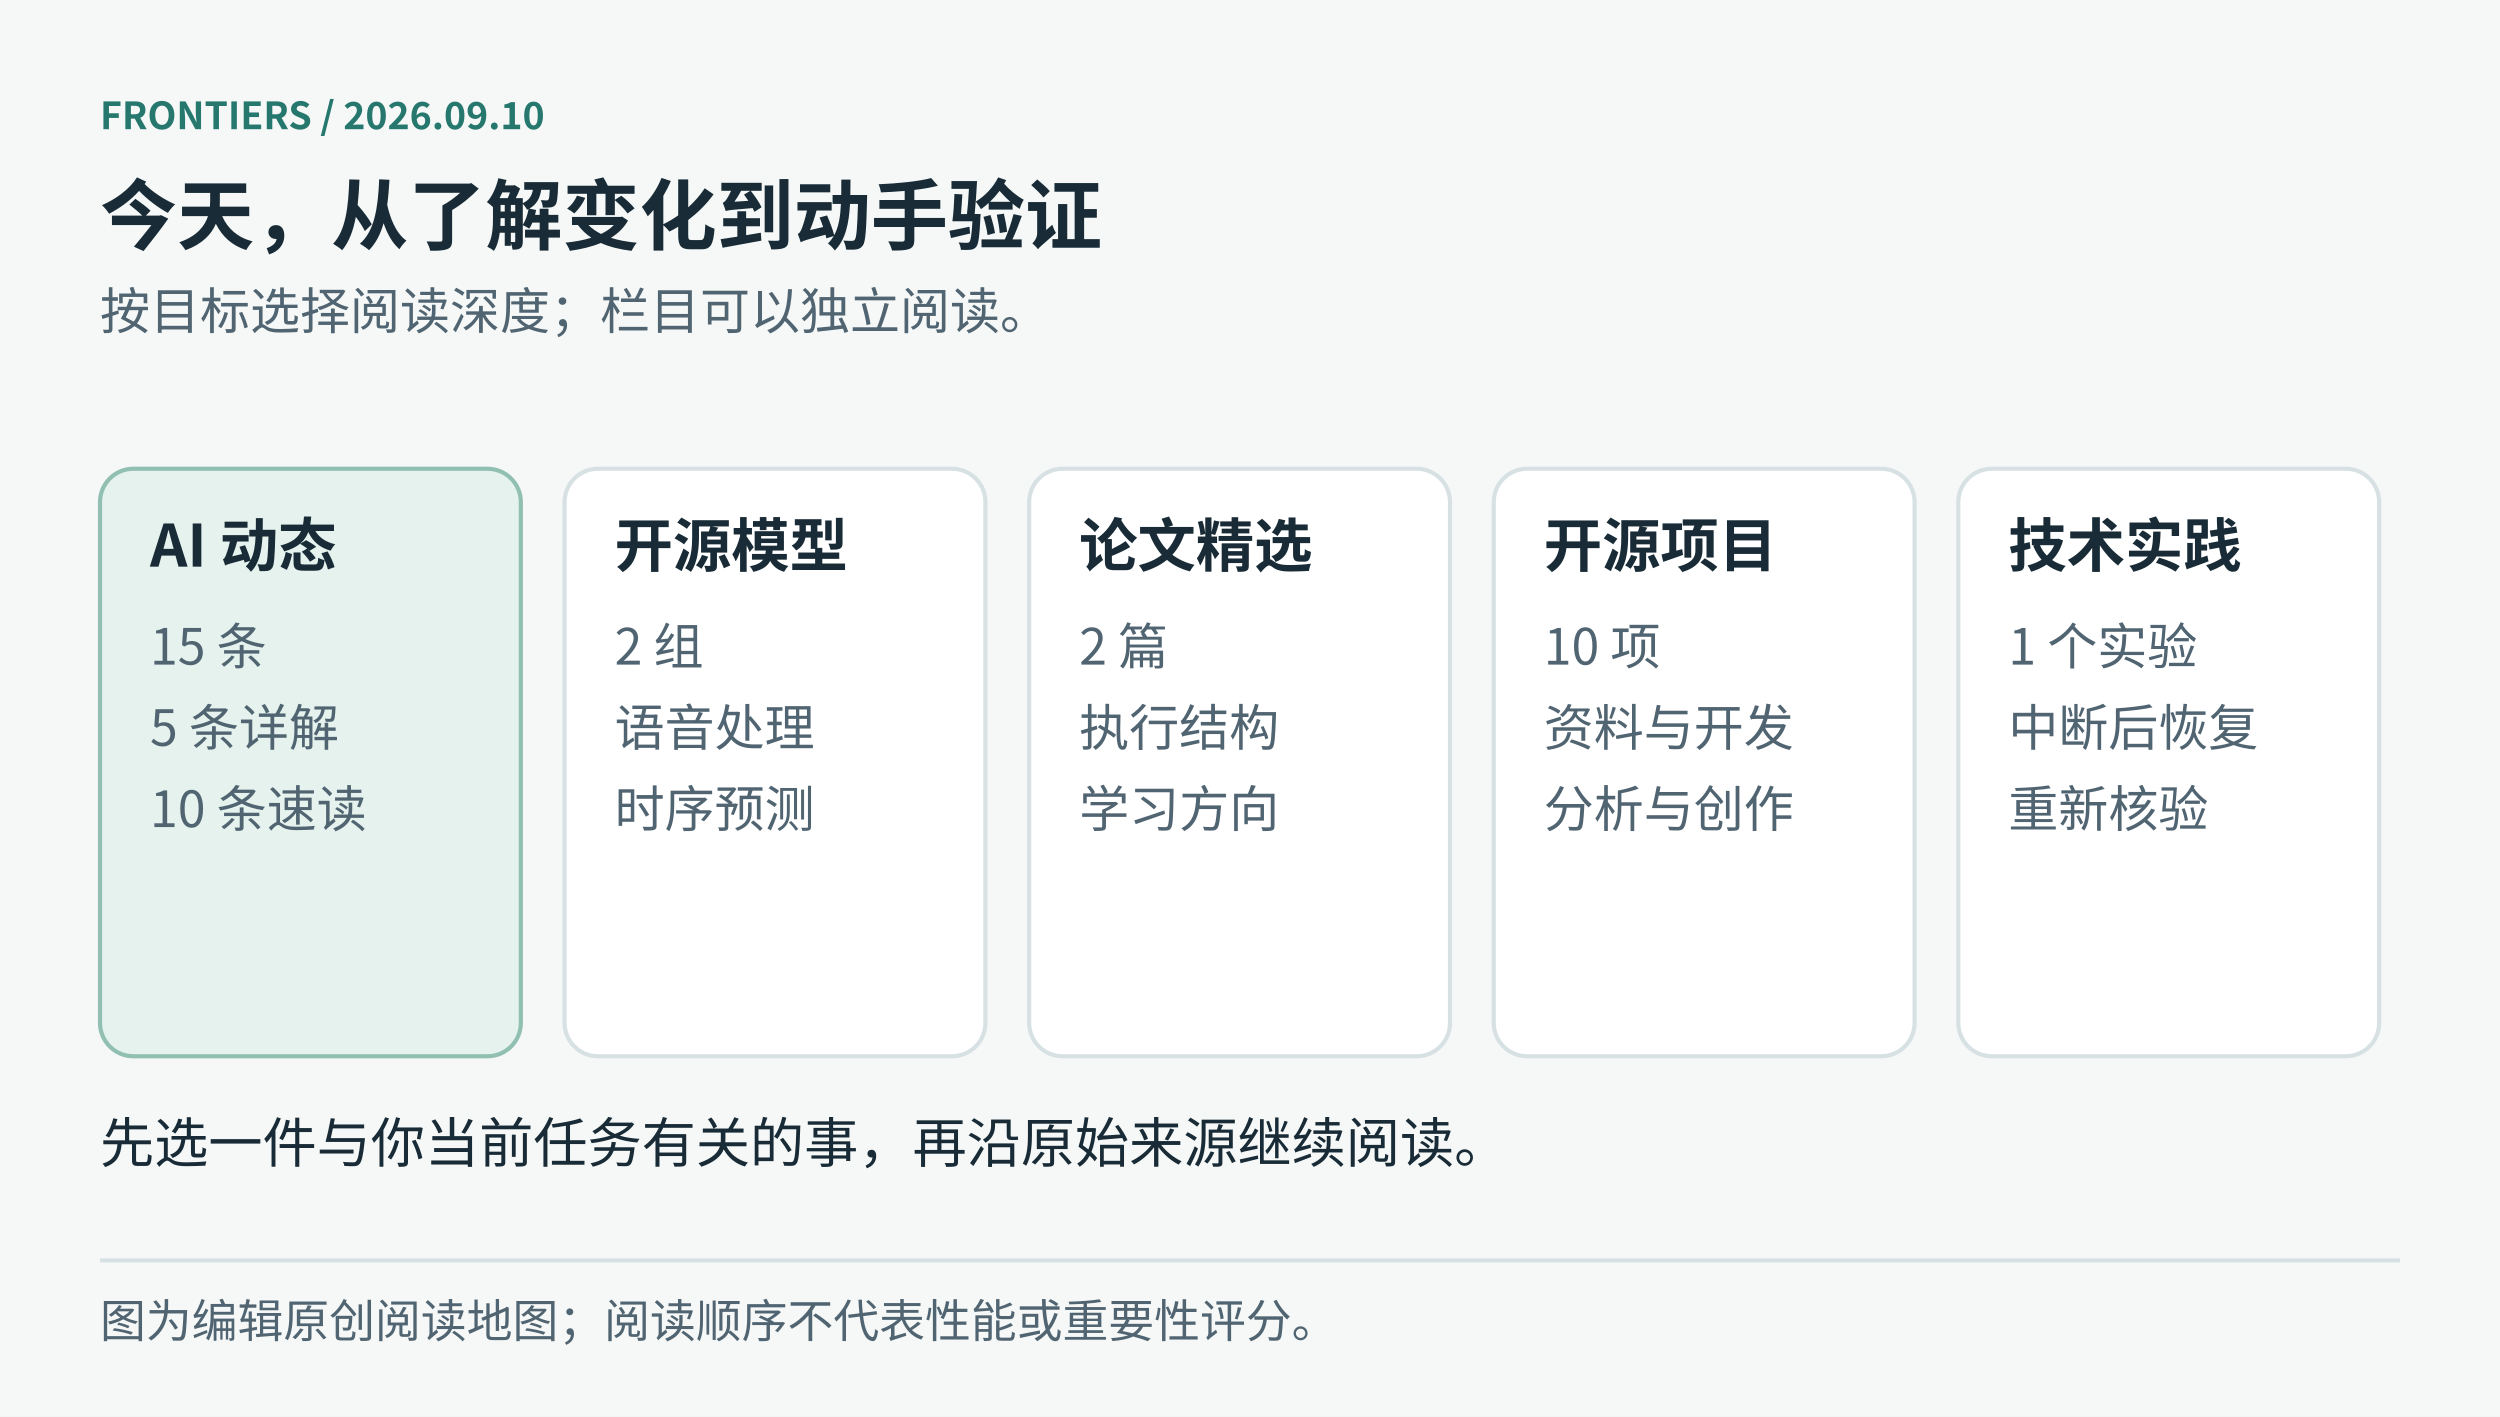
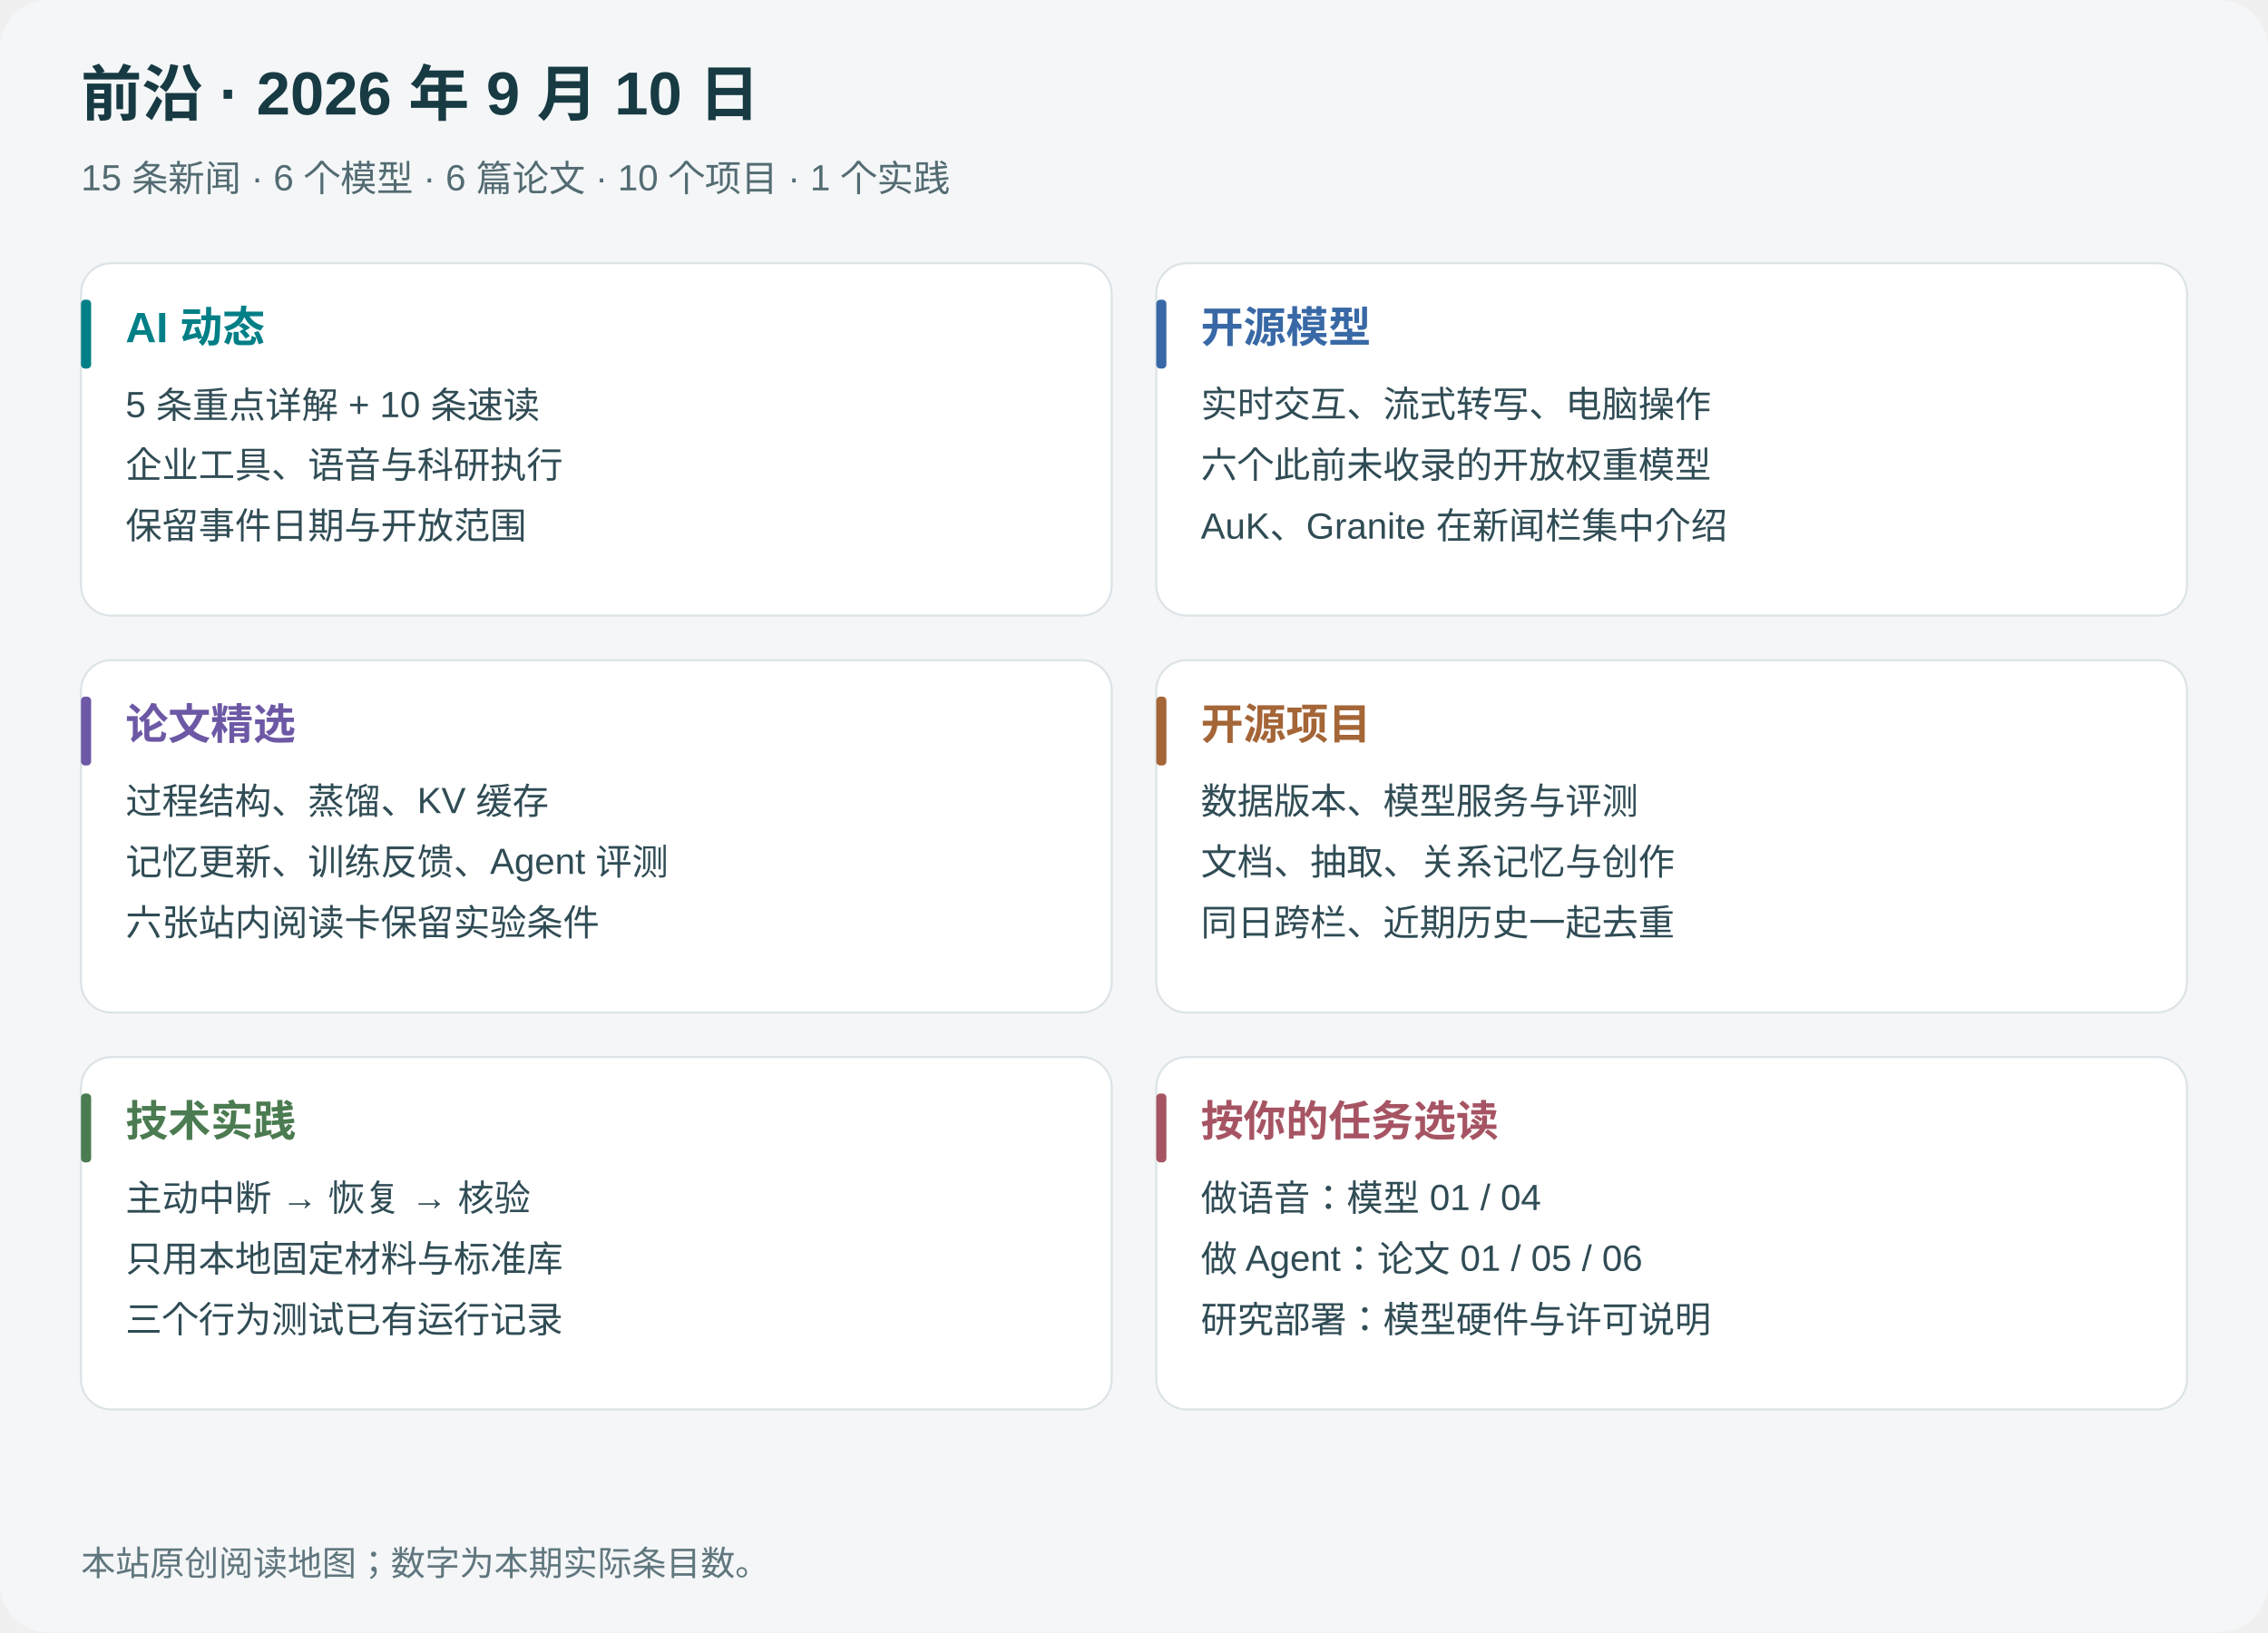
- <svg xmlns="http://www.w3.org/2000/svg" width="1200" height="680" viewBox="0 0 1200 680" role="img" aria-label="今天，从了解变化到动手验证">
-   <defs>
-     <marker id="arrow" markerWidth="10" markerHeight="10" refX="8" refY="5" orient="auto">
-       <path d="M0 1 L8 5 L0 9" fill="none" stroke="#26776d" stroke-width="1.5" />
-     </marker>
-   </defs>
-   <rect width="1200" height="680" fill="#f5f8f7" />
-   <g font-family="PingFang SC, Noto Sans CJK SC, Microsoft YaHei, sans-serif">
-     <text x="48" y="62" font-size="18" fill="#26776d" font-weight="650">FRONTIERS  /  2026.09.10</text>
-     <text x="48" y="117" font-size="37" fill="#182b36" font-weight="700">今天，从了解变化到动手验证</text>
-     <text x="48" y="158" font-size="24" fill="#506471" font-weight="400">按目标选择阅读深度；栏目可以独立阅读。</text>
-     <rect x="48" y="225" width="202" height="282" rx="16" fill="#e5f2ed" stroke="#91bfb1" stroke-width="2" />
-     <text x="72" y="272" font-size="28" fill="#182b36" font-weight="650">AI 动态</text>
-     <text x="72" y="319" font-size="24" fill="#506471" font-weight="400">15 条</text>
-     <text x="72" y="358" font-size="24" fill="#506471" font-weight="400">5 条详解</text>
-     <text x="72" y="397" font-size="24" fill="#506471" font-weight="400">10 条速读</text>
-     <rect x="271" y="225" width="202" height="282" rx="16" fill="#ffffff" stroke="#d7e1e4" stroke-width="2" />
-     <text x="295" y="272" font-size="28" fill="#182b36" font-weight="650">开源模型</text>
-     <text x="295" y="319" font-size="24" fill="#506471" font-weight="400">2 组</text>
-     <text x="295" y="358" font-size="24" fill="#506471" font-weight="400">语音处理</text>
-     <text x="295" y="397" font-size="24" fill="#506471" font-weight="400">时序预测</text>
-     <rect x="494" y="225" width="202" height="282" rx="16" fill="#ffffff" stroke="#d7e1e4" stroke-width="2" />
-     <text x="518" y="272" font-size="28" fill="#182b36" font-weight="650">论文精选</text>
-     <text x="518" y="319" font-size="24" fill="#506471" font-weight="400">2 篇</text>
-     <text x="518" y="358" font-size="24" fill="#506471" font-weight="400">执行结构</text>
-     <text x="518" y="397" font-size="24" fill="#506471" font-weight="400">学习方向</text>
-     <rect x="717" y="225" width="202" height="282" rx="16" fill="#ffffff" stroke="#d7e1e4" stroke-width="2" />
-     <text x="741" y="272" font-size="28" fill="#182b36" font-weight="650">开源项目</text>
-     <text x="741" y="319" font-size="24" fill="#506471" font-weight="400">10 项</text>
-     <text x="741" y="358" font-size="24" fill="#506471" font-weight="400">资料与开发</text>
-     <text x="741" y="397" font-size="24" fill="#506471" font-weight="400">分析与创作</text>
-     <rect x="940" y="225" width="202" height="282" rx="16" fill="#ffffff" stroke="#d7e1e4" stroke-width="2" />
-     <text x="964" y="272" font-size="28" fill="#182b36" font-weight="650">技术实践</text>
-     <text x="964" y="319" font-size="24" fill="#506471" font-weight="400">1 个实验</text>
-     <text x="964" y="358" font-size="24" fill="#506471" font-weight="400">中断后恢复</text>
-     <text x="964" y="397" font-size="24" fill="#506471" font-weight="400">重新核验</text>
-     <text x="48" y="558" font-size="26" fill="#182b36" font-weight="400">先选一件与你当前任务有关的事，再沿原始来源继续阅读。</text>
-     <line x1="48" y1="605" x2="1152" y2="605" stroke="#d7e1e4" stroke-width="2" />
-     <text x="48" y="642" font-size="22" fill="#506471" font-weight="400">图为编辑原创阅读地图；阅读顺序不代表性能或重要性评分。</text>
+ <svg xmlns="http://www.w3.org/2000/svg" viewBox="0 0 1120 806" role="img" aria-labelledby="title desc">
+   <rect width="1120" height="806" rx="24" fill="#f4f6f7" />
+   <g font-family="PingFang SC,Microsoft YaHei,Arial,sans-serif">
+     <text x="40" y="57" font-size="30" font-weight="700" fill="#173a43">前沿 · 2026 年 9 月 10 日</text>
+     <text x="40" y="94" font-size="18" fill="#536b72">15 条新闻 · 6 个模型 · 6 篇论文 · 10 个项目 · 1 个实践</text>
+     <rect x="40" y="130" width="509" height="174" rx="15" fill="white" stroke="#dbe3e6" />
+     <rect x="40" y="148" width="5" height="34" rx="2" fill="#007f86" />
+     <text x="62" y="169" font-size="21" font-weight="700" fill="#007f86">AI 动态</text>
+     <text x="62" y="206" font-size="18" fill="#304c55">5 条重点详解 + 10 条速读</text>
+     <text x="62" y="236" font-size="18" fill="#304c55">企业工具、语音与科研执行</text>
+     <text x="62" y="266" font-size="18" fill="#304c55">保留事件日期与开放范围</text>
+     <rect x="571" y="130" width="509" height="174" rx="15" fill="white" stroke="#dbe3e6" />
+     <rect x="571" y="148" width="5" height="34" rx="2" fill="#3868a5" />
+     <text x="593" y="169" font-size="21" font-weight="700" fill="#3868a5">开源模型</text>
+     <text x="593" y="206" font-size="18" fill="#304c55">实时交互、流式转写、电脑操作</text>
+     <text x="593" y="236" font-size="18" fill="#304c55">六个此前未收录的开放权重模型</text>
+     <text x="593" y="266" font-size="18" fill="#304c55">AuK、Granite 在新闻栏集中介绍</text>
+     <rect x="40" y="326" width="509" height="174" rx="15" fill="white" stroke="#dbe3e6" />
+     <rect x="40" y="344" width="5" height="34" rx="2" fill="#6c58a5" />
+     <text x="62" y="365" font-size="21" font-weight="700" fill="#6c58a5">论文精选</text>
+     <text x="62" y="402" font-size="18" fill="#304c55">过程结构、蒸馏、KV 缓存</text>
+     <text x="62" y="432" font-size="18" fill="#304c55">记忆更新、训练反馈、Agent 评测</text>
+     <text x="62" y="462" font-size="18" fill="#304c55">六张站内阅读卡保留实验条件</text>
+     <rect x="571" y="326" width="509" height="174" rx="15" fill="white" stroke="#dbe3e6" />
+     <rect x="571" y="344" width="5" height="34" rx="2" fill="#a46537" />
+     <text x="593" y="365" font-size="21" font-weight="700" fill="#a46537">开源项目</text>
+     <text x="593" y="402" font-size="18" fill="#304c55">数据版本、模型服务与评测</text>
+     <text x="593" y="432" font-size="18" fill="#304c55">文档、抽取、关系记忆与创作</text>
+     <text x="593" y="462" font-size="18" fill="#304c55">同日跨栏、近期历史一起去重</text>
+     <rect x="40" y="522" width="509" height="174" rx="15" fill="white" stroke="#dbe3e6" />
+     <rect x="40" y="540" width="5" height="34" rx="2" fill="#4b7b51" />
+     <text x="62" y="561" font-size="21" font-weight="700" fill="#4b7b51">技术实践</text>
+     <text x="62" y="598" font-size="18" fill="#304c55">主动中断 → 恢复 → 核验</text>
+     <text x="62" y="628" font-size="18" fill="#304c55">只用本地固定材料与标准库</text>
+     <text x="62" y="658" font-size="18" fill="#304c55">三个行为测试已有运行记录</text>
+     <rect x="571" y="522" width="509" height="174" rx="15" fill="white" stroke="#dbe3e6" />
+     <rect x="571" y="540" width="5" height="34" rx="2" fill="#a65463" />
+     <text x="593" y="561" font-size="21" font-weight="700" fill="#a65463">按你的任务选读</text>
+     <text x="593" y="598" font-size="18" fill="#304c55">做语音：模型 01 / 04</text>
+     <text x="593" y="628" font-size="18" fill="#304c55">做 Agent：论文 01 / 05 / 06</text>
+     <text x="593" y="658" font-size="18" fill="#304c55">研究部署：模型硬件与许可说明</text>
+     <text x="40" y="778" font-size="17" fill="#60767e">本站原创阅读地图；数字为本期实际条目数。</text>
  </g>
</svg>
